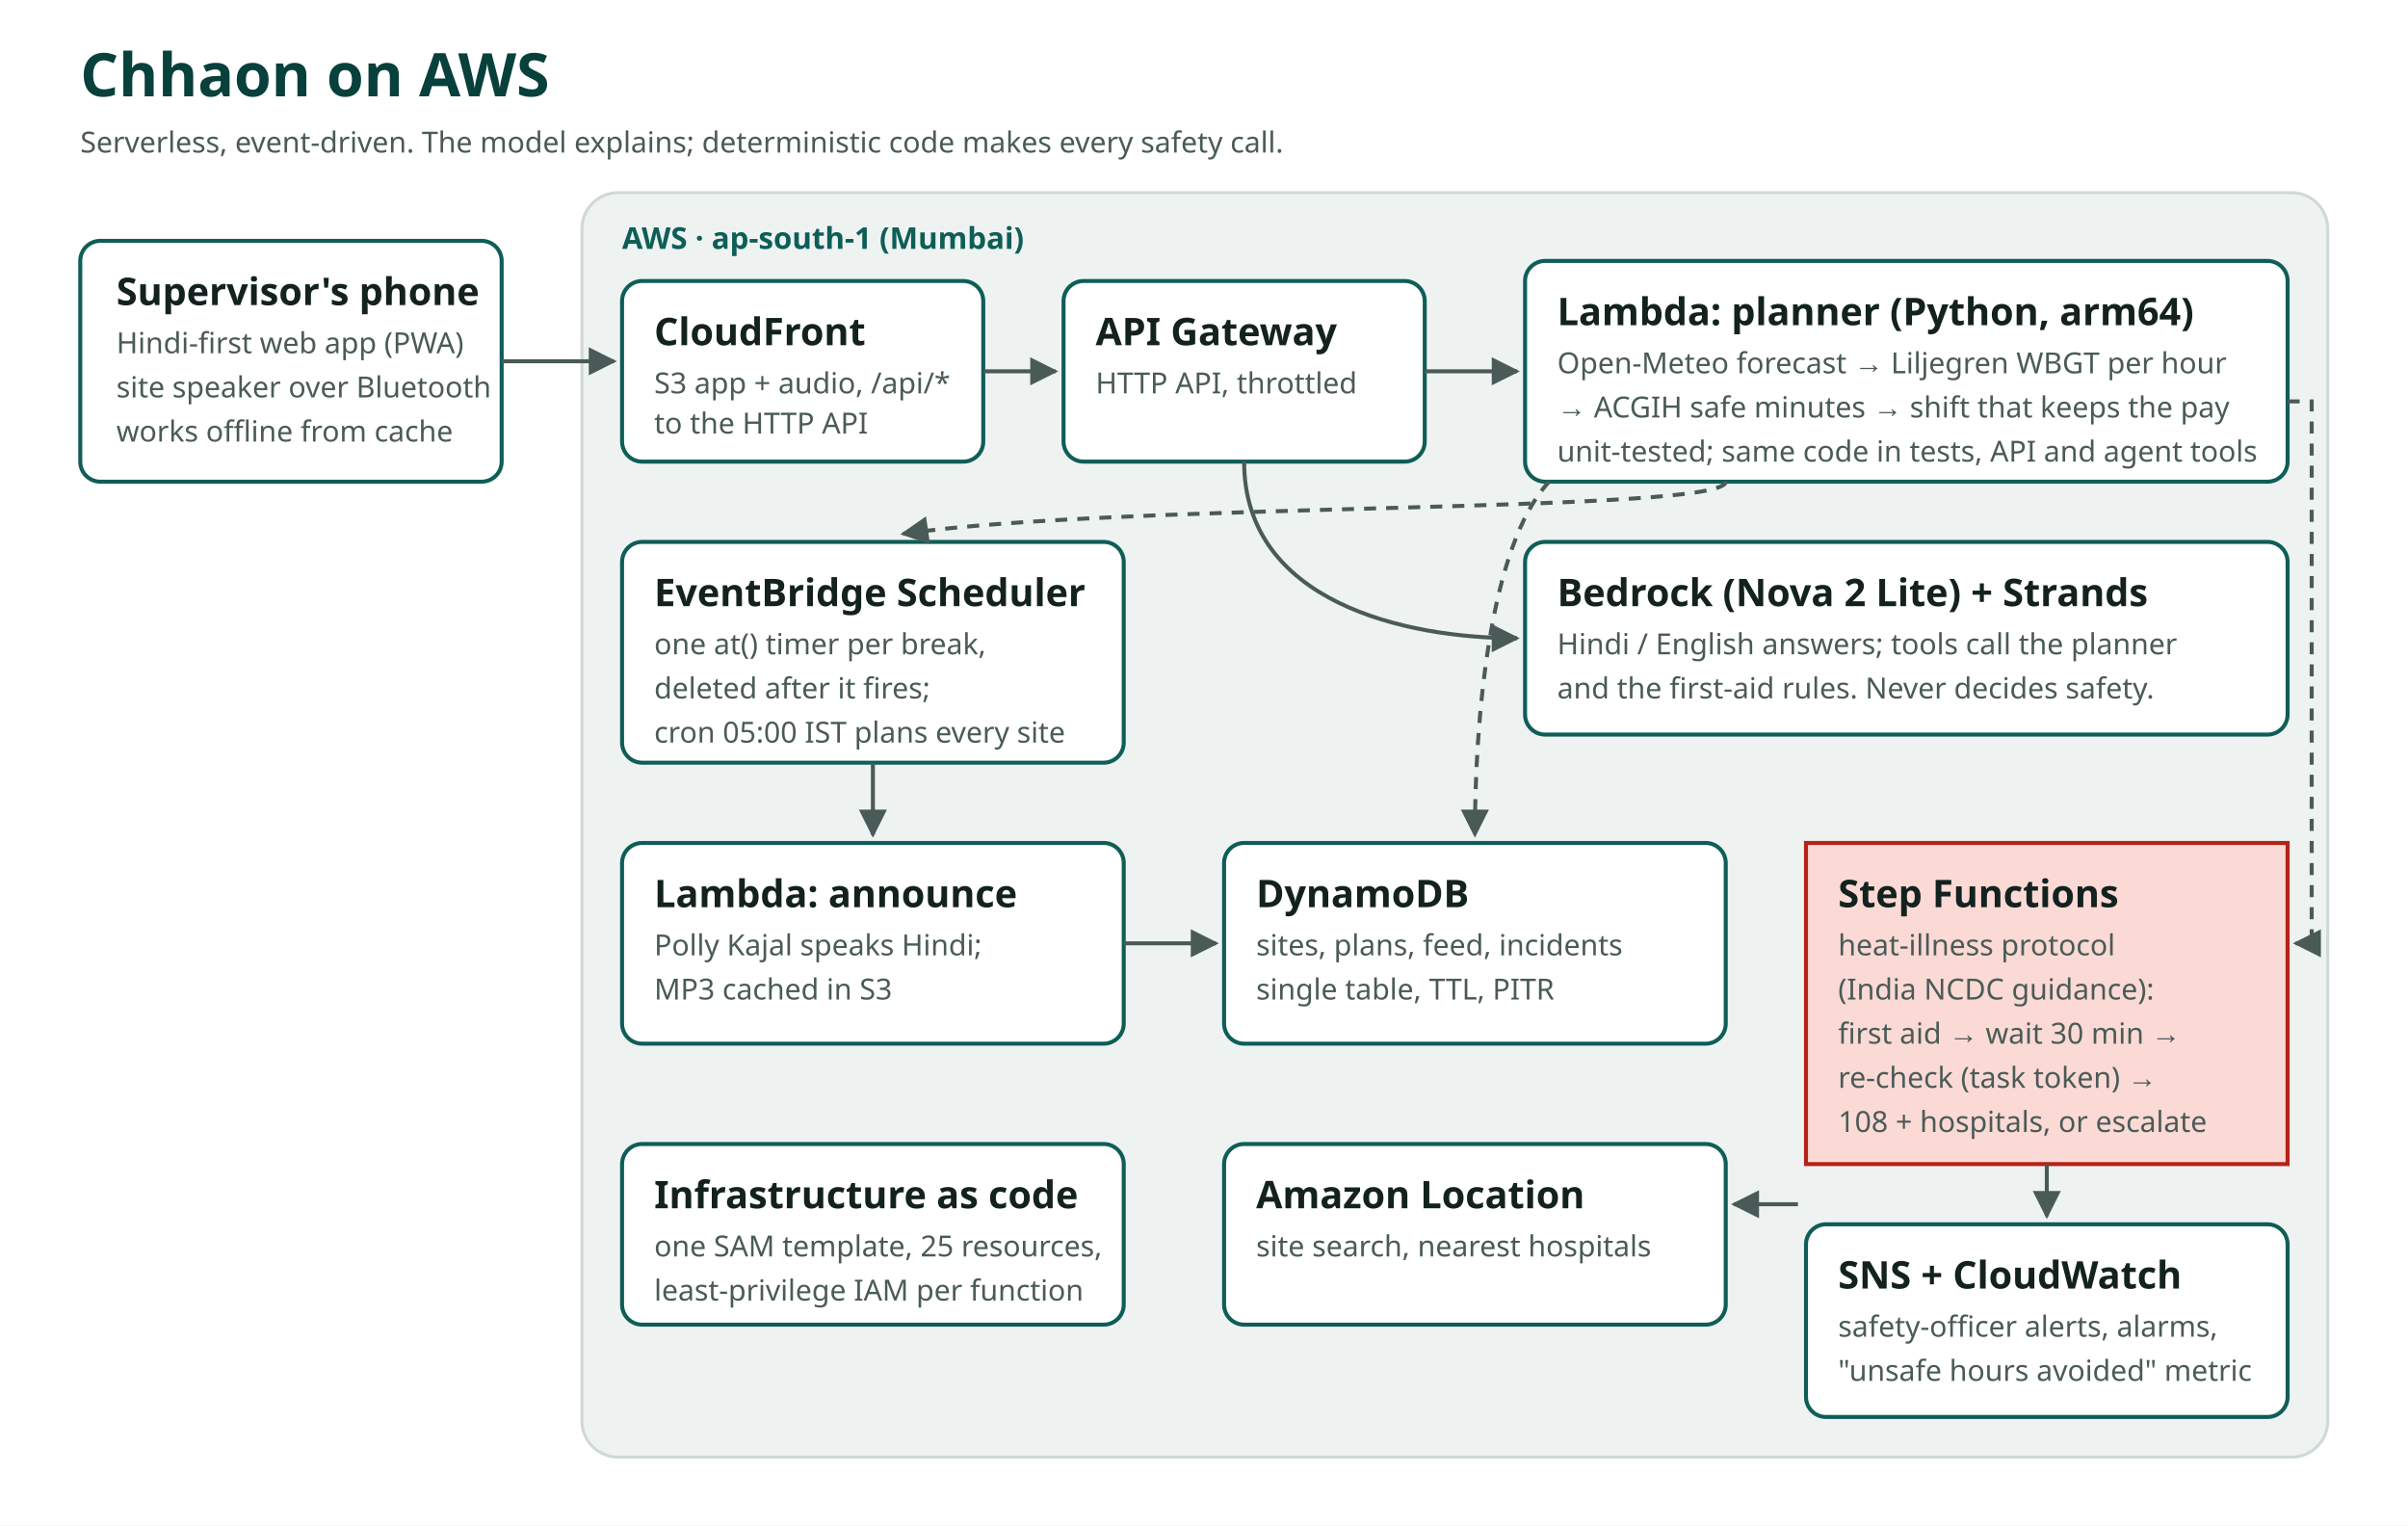
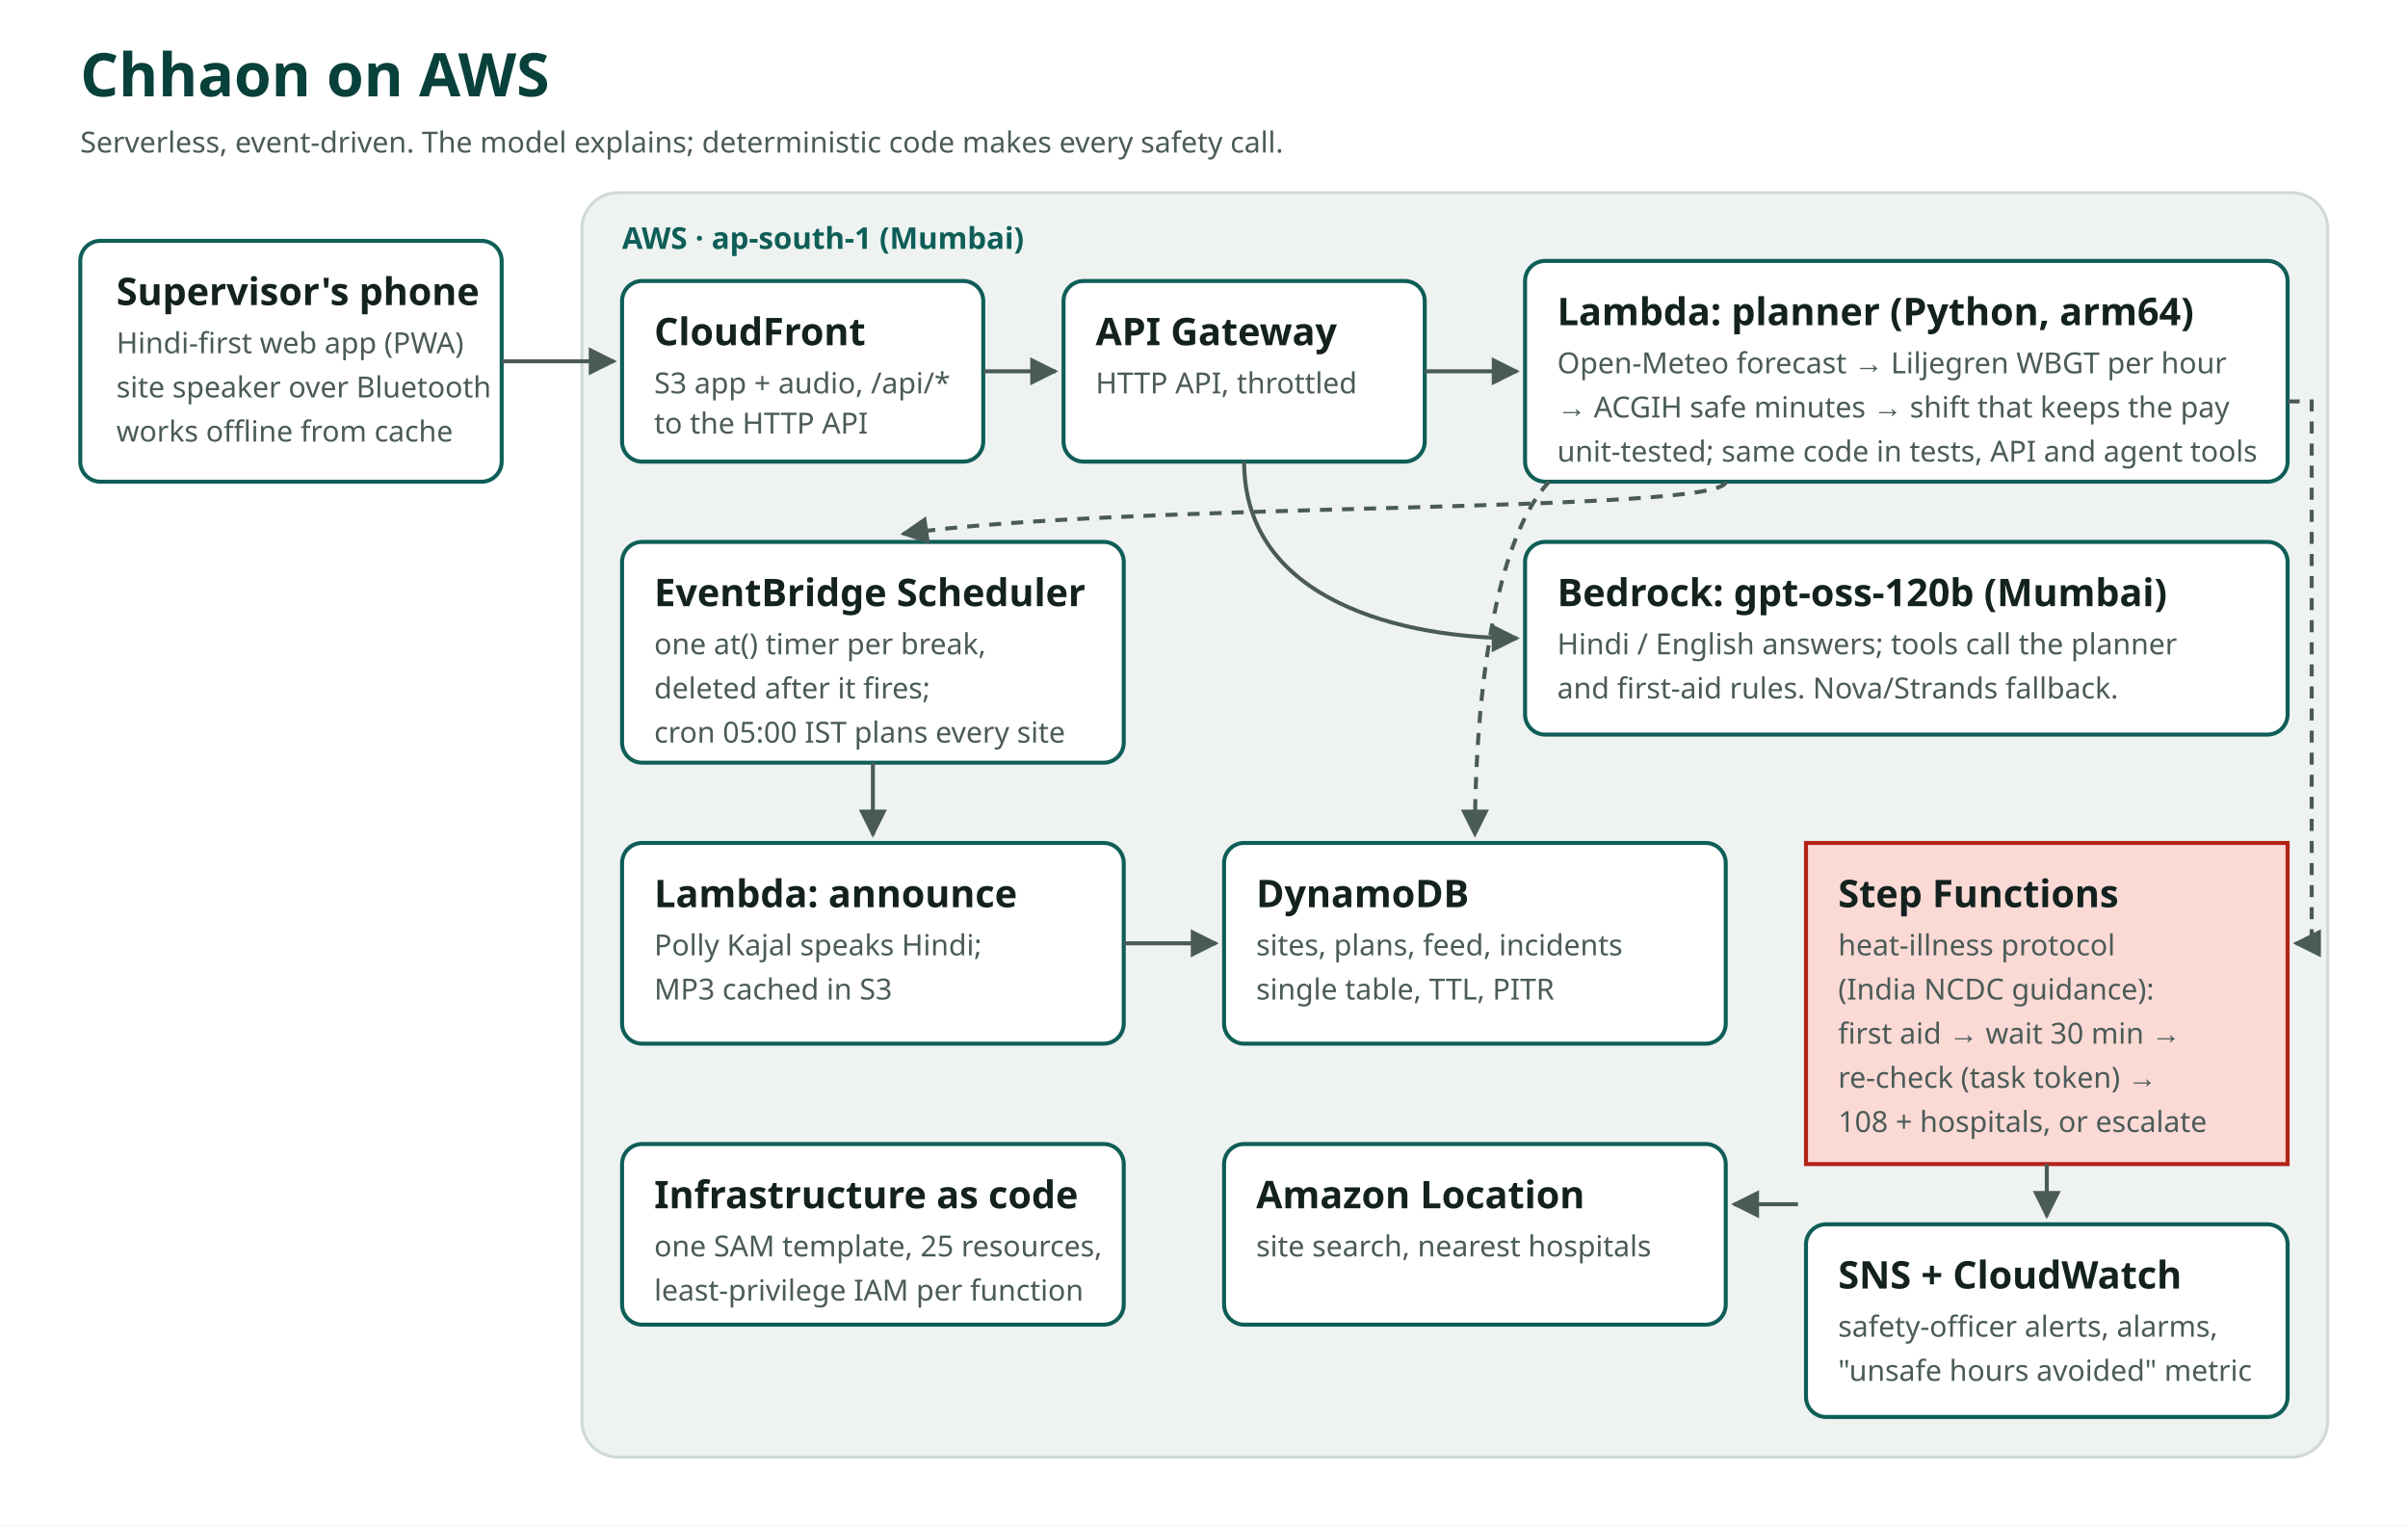
<svg xmlns="http://www.w3.org/2000/svg" viewBox="0 0 1200 760" font-family="Mukta, 'Noto Sans', Arial, sans-serif">
  <defs>
    <marker id="a" viewBox="0 0 10 10" refX="9" refY="5" markerWidth="7" markerHeight="7" orient="auto-start-reverse">
      <path d="M0 0 10 5 0 10z" fill="#4a5b57" />
    </marker>
    <style>
      .box{fill:#fff;stroke:#0e5e57;stroke-width:2;rx:10}
      .aws{fill:#eef3f2;stroke:#cfd9d7;stroke-width:1.5}
      .t{font-size:19px;font-weight:700;fill:#13221f}
      .s{font-size:14.5px;fill:#4a5b57}
      .h{font-size:15px;font-weight:700;fill:#0e5e57}
      .l{stroke:#4a5b57;stroke-width:2;fill:none;marker-end:url(#a)}
      .d{stroke:#4a5b57;stroke-width:2;fill:none;stroke-dasharray:6 5;marker-end:url(#a)}
      .red{fill:#fbd9d5;stroke:#b42318;stroke-width:2}
    </style>
  </defs>
  <rect width="1200" height="760" fill="#ffffff" />
  <text x="40" y="48" font-size="30" font-weight="800" fill="#08403b">Chhaon on AWS</text>
  <text x="40" y="76" class="s">Serverless, event-driven. The model explains; deterministic code makes every safety call.</text>
  <rect x="40" y="120" width="210" height="120" class="box" />
  <text x="58" y="152" class="t">Supervisor's phone</text>
  <text x="58" y="176" class="s">Hindi-first web app (PWA)</text>
  <text x="58" y="198" class="s">site speaker over Bluetooth</text>
  <text x="58" y="220" class="s">works offline from cache</text>
  <rect x="290" y="96" width="870" height="630" rx="18" class="aws" />
  <text x="310" y="124" class="h">AWS · ap-south-1 (Mumbai)</text>
  <rect x="310" y="140" width="180" height="90" class="box" />
  <text x="326" y="172" class="t">CloudFront</text>
  <text x="326" y="196" class="s">S3 app + audio, /api/*</text>
  <text x="326" y="216" class="s">to the HTTP API</text>
  <path d="M250 180 H306" class="l" />
  <rect x="530" y="140" width="180" height="90" class="box" />
  <text x="546" y="172" class="t">API Gateway</text>
  <text x="546" y="196" class="s">HTTP API, throttled</text>
  <path d="M490 185 H526" class="l" />
  <rect x="760" y="130" width="380" height="110" class="box" />
  <text x="776" y="162" class="t">Lambda: planner (Python, arm64)</text>
  <text x="776" y="186" class="s">Open-Meteo forecast → Liljegren WBGT per hour</text>
  <text x="776" y="208" class="s">→ ACGIH safe minutes → shift that keeps the pay</text>
  <text x="776" y="230" class="s">unit-tested; same code in tests, API and agent tools</text>
  <path d="M710 185 H756" class="l" />
  <rect x="760" y="270" width="380" height="96" class="box" />
-   <text x="776" y="302" class="t">Bedrock (Nova 2 Lite) + Strands</text>
+   <text x="776" y="302" class="t">Bedrock: gpt-oss-120b (Mumbai)</text>
  <text x="776" y="326" class="s">Hindi / English answers; tools call the planner</text>
-   <text x="776" y="348" class="s">and the first-aid rules. Never decides safety.</text>
+   <text x="776" y="348" class="s">and first-aid rules. Nova/Strands fallback.</text>
  <path d="M620 230 C620 300 700 318 756 318" class="l" />
  <rect x="310" y="270" width="250" height="110" class="box" />
  <text x="326" y="302" class="t">EventBridge Scheduler</text>
  <text x="326" y="326" class="s">one at() timer per break,</text>
  <text x="326" y="348" class="s">deleted after it fires;</text>
  <text x="326" y="370" class="s">cron 05:00 IST plans every site</text>
  <path d="M860 240 C860 256 560 250 450 266" class="d" />
  <rect x="310" y="420" width="250" height="100" class="box" />
  <text x="326" y="452" class="t">Lambda: announce</text>
  <text x="326" y="476" class="s">Polly Kajal speaks Hindi;</text>
  <text x="326" y="498" class="s">MP3 cached in S3</text>
  <path d="M435 380 V416" class="l" />
  <rect x="610" y="420" width="250" height="100" class="box" />
  <text x="626" y="452" class="t">DynamoDB</text>
  <text x="626" y="476" class="s">sites, plans, feed, incidents</text>
  <text x="626" y="498" class="s">single table, TTL, PITR</text>
  <path d="M560 470 H606" class="l" />
  <path d="M772 240 C742 272 735 360 735 416" class="d" />
  <rect x="900" y="420" width="240" height="160" class="red" />
  <text x="916" y="452" class="t">Step Functions</text>
  <text x="916" y="476" class="s">heat-illness protocol</text>
  <text x="916" y="498" class="s">(India NCDC guidance):</text>
  <text x="916" y="520" class="s">first aid → wait 30 min →</text>
  <text x="916" y="542" class="s">re-check (task token) →</text>
  <text x="916" y="564" class="s">108 + hospitals, or escalate</text>
  <path d="M1140 200 H1152 V470 H1144" class="d" />
  <rect x="610" y="570" width="250" height="90" class="box" />
  <text x="626" y="602" class="t">Amazon Location</text>
  <text x="626" y="626" class="s">site search, nearest hospitals</text>
  <path d="M896 600 H864" class="l" />
  <rect x="900" y="610" width="240" height="96" class="box" />
  <text x="916" y="642" class="t">SNS + CloudWatch</text>
  <text x="916" y="666" class="s">safety-officer alerts, alarms,</text>
  <text x="916" y="688" class="s">"unsafe hours avoided" metric</text>
  <path d="M1020 580 V606" class="l" />
  <rect x="310" y="570" width="250" height="90" class="box" />
  <text x="326" y="602" class="t">Infrastructure as code</text>
  <text x="326" y="626" class="s">one SAM template, 25 resources,</text>
  <text x="326" y="648" class="s">least-privilege IAM per function</text>
</svg>
